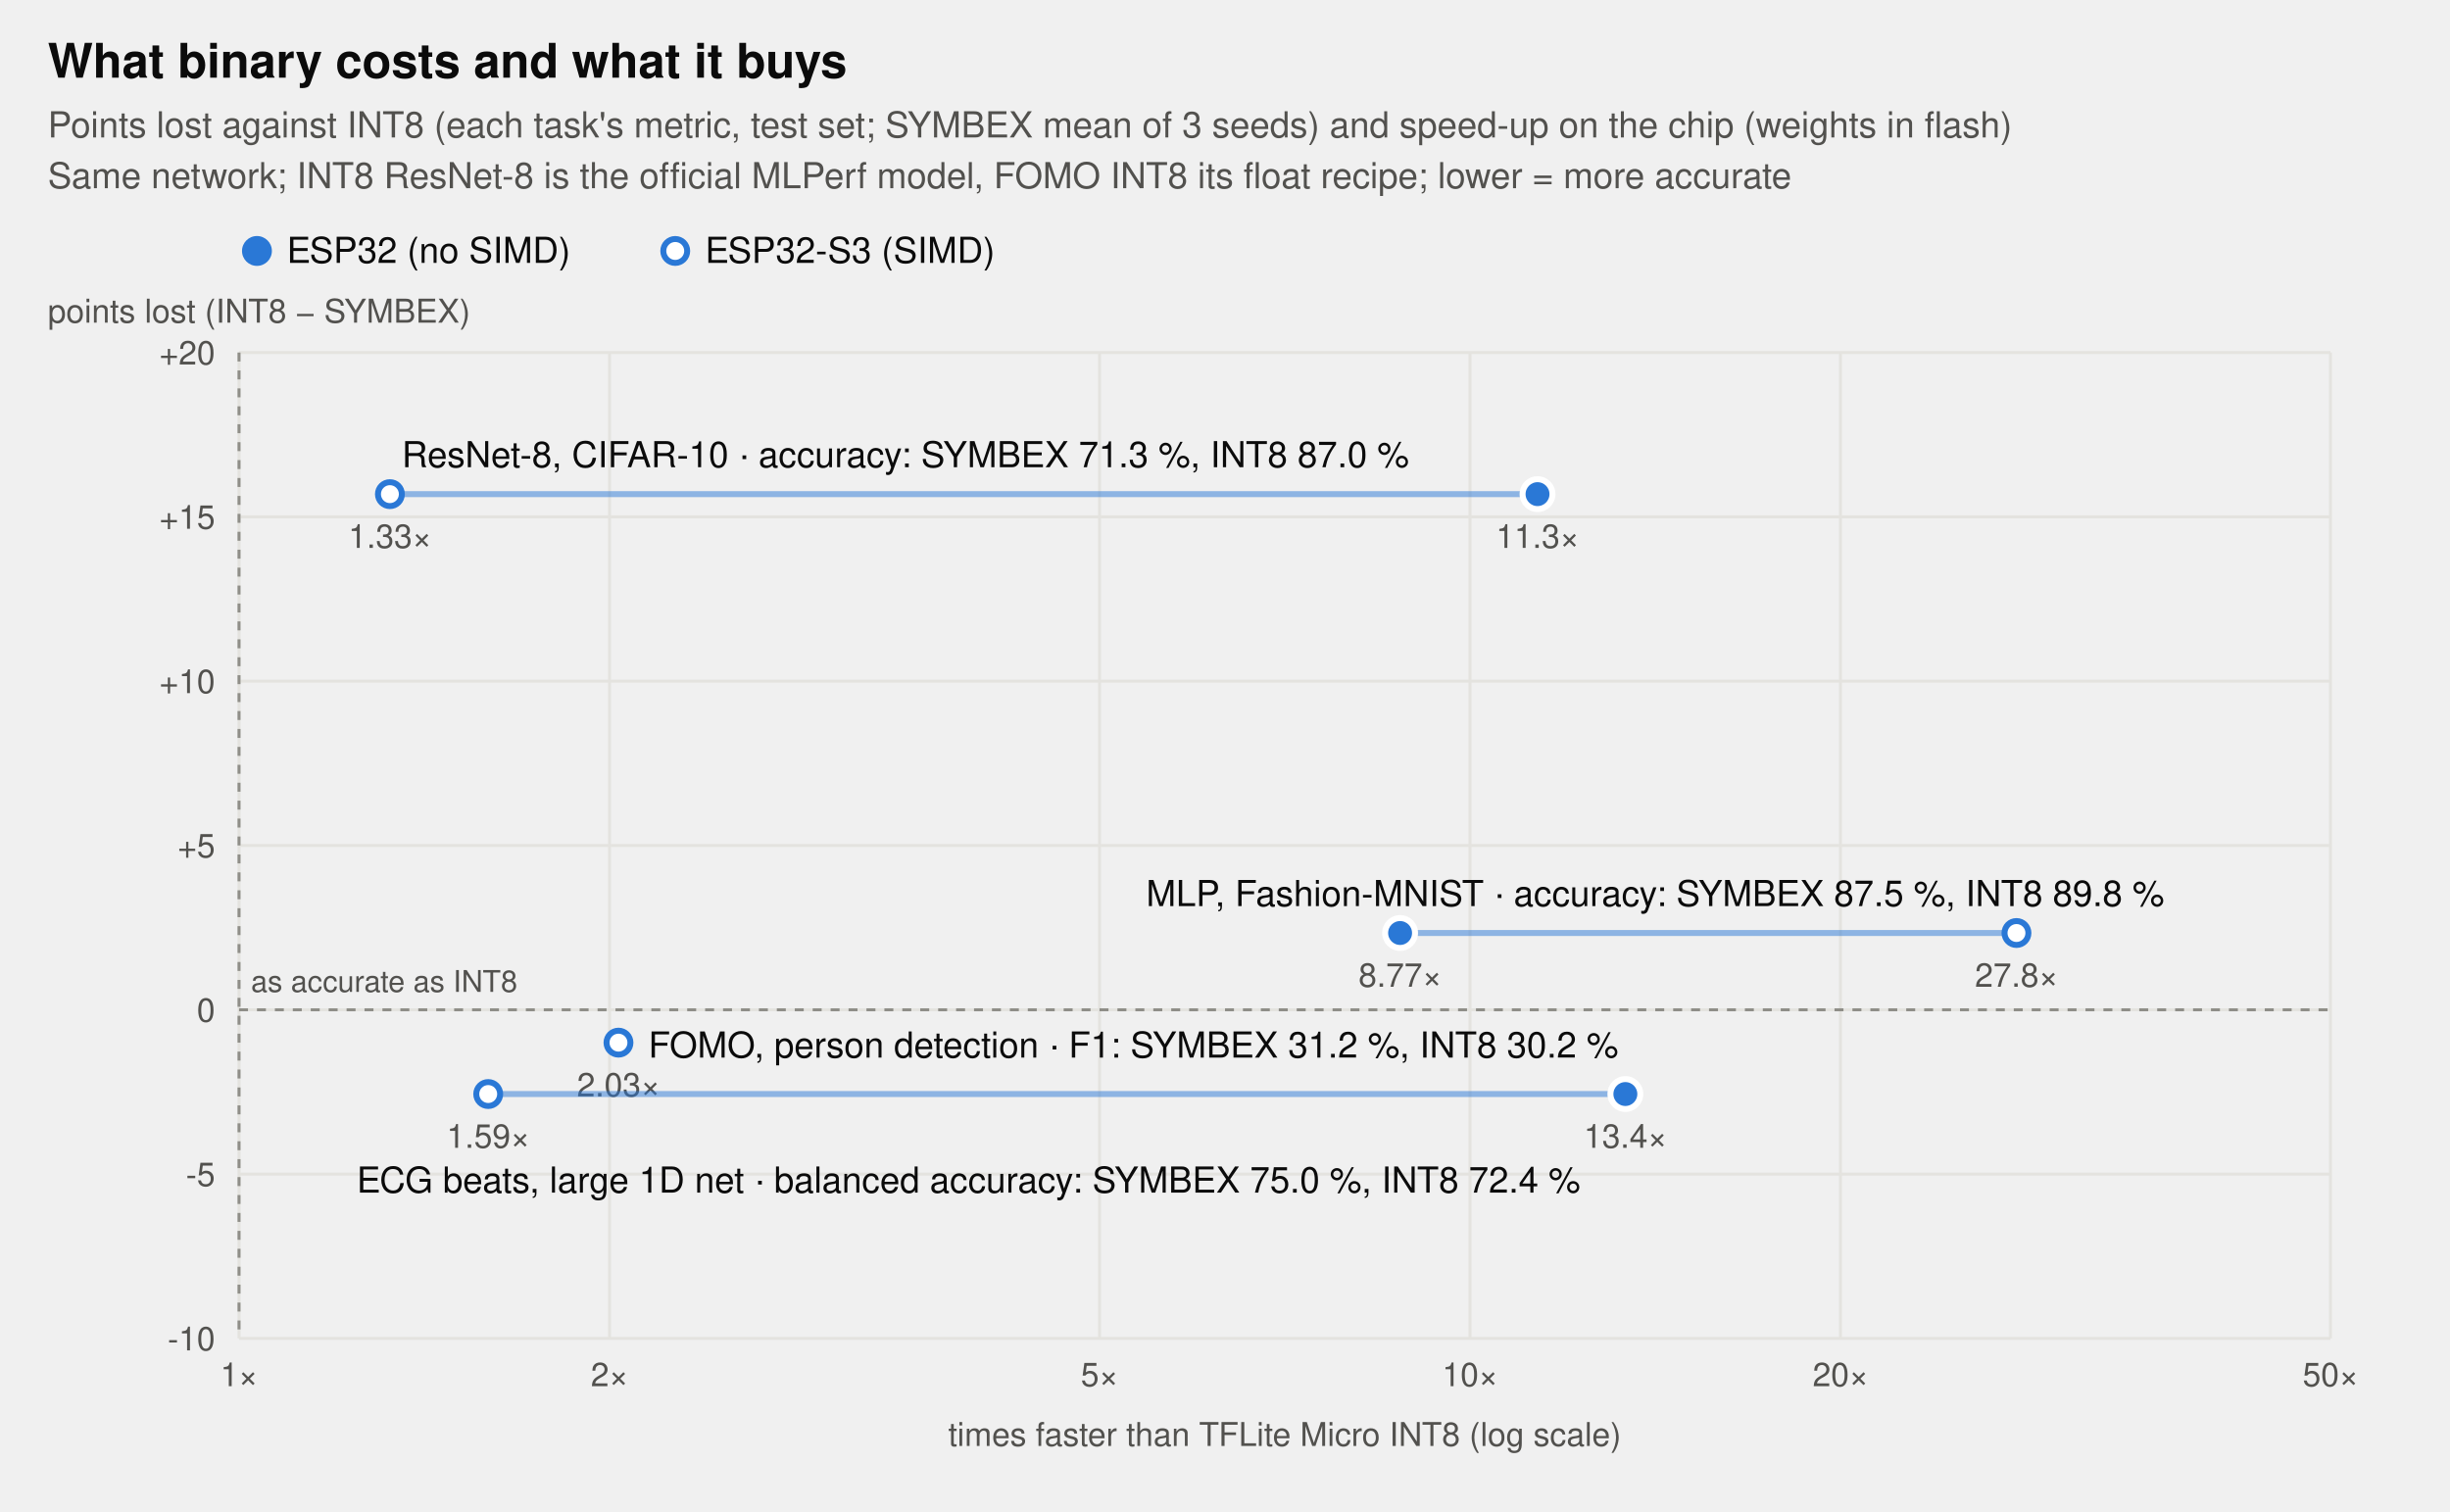
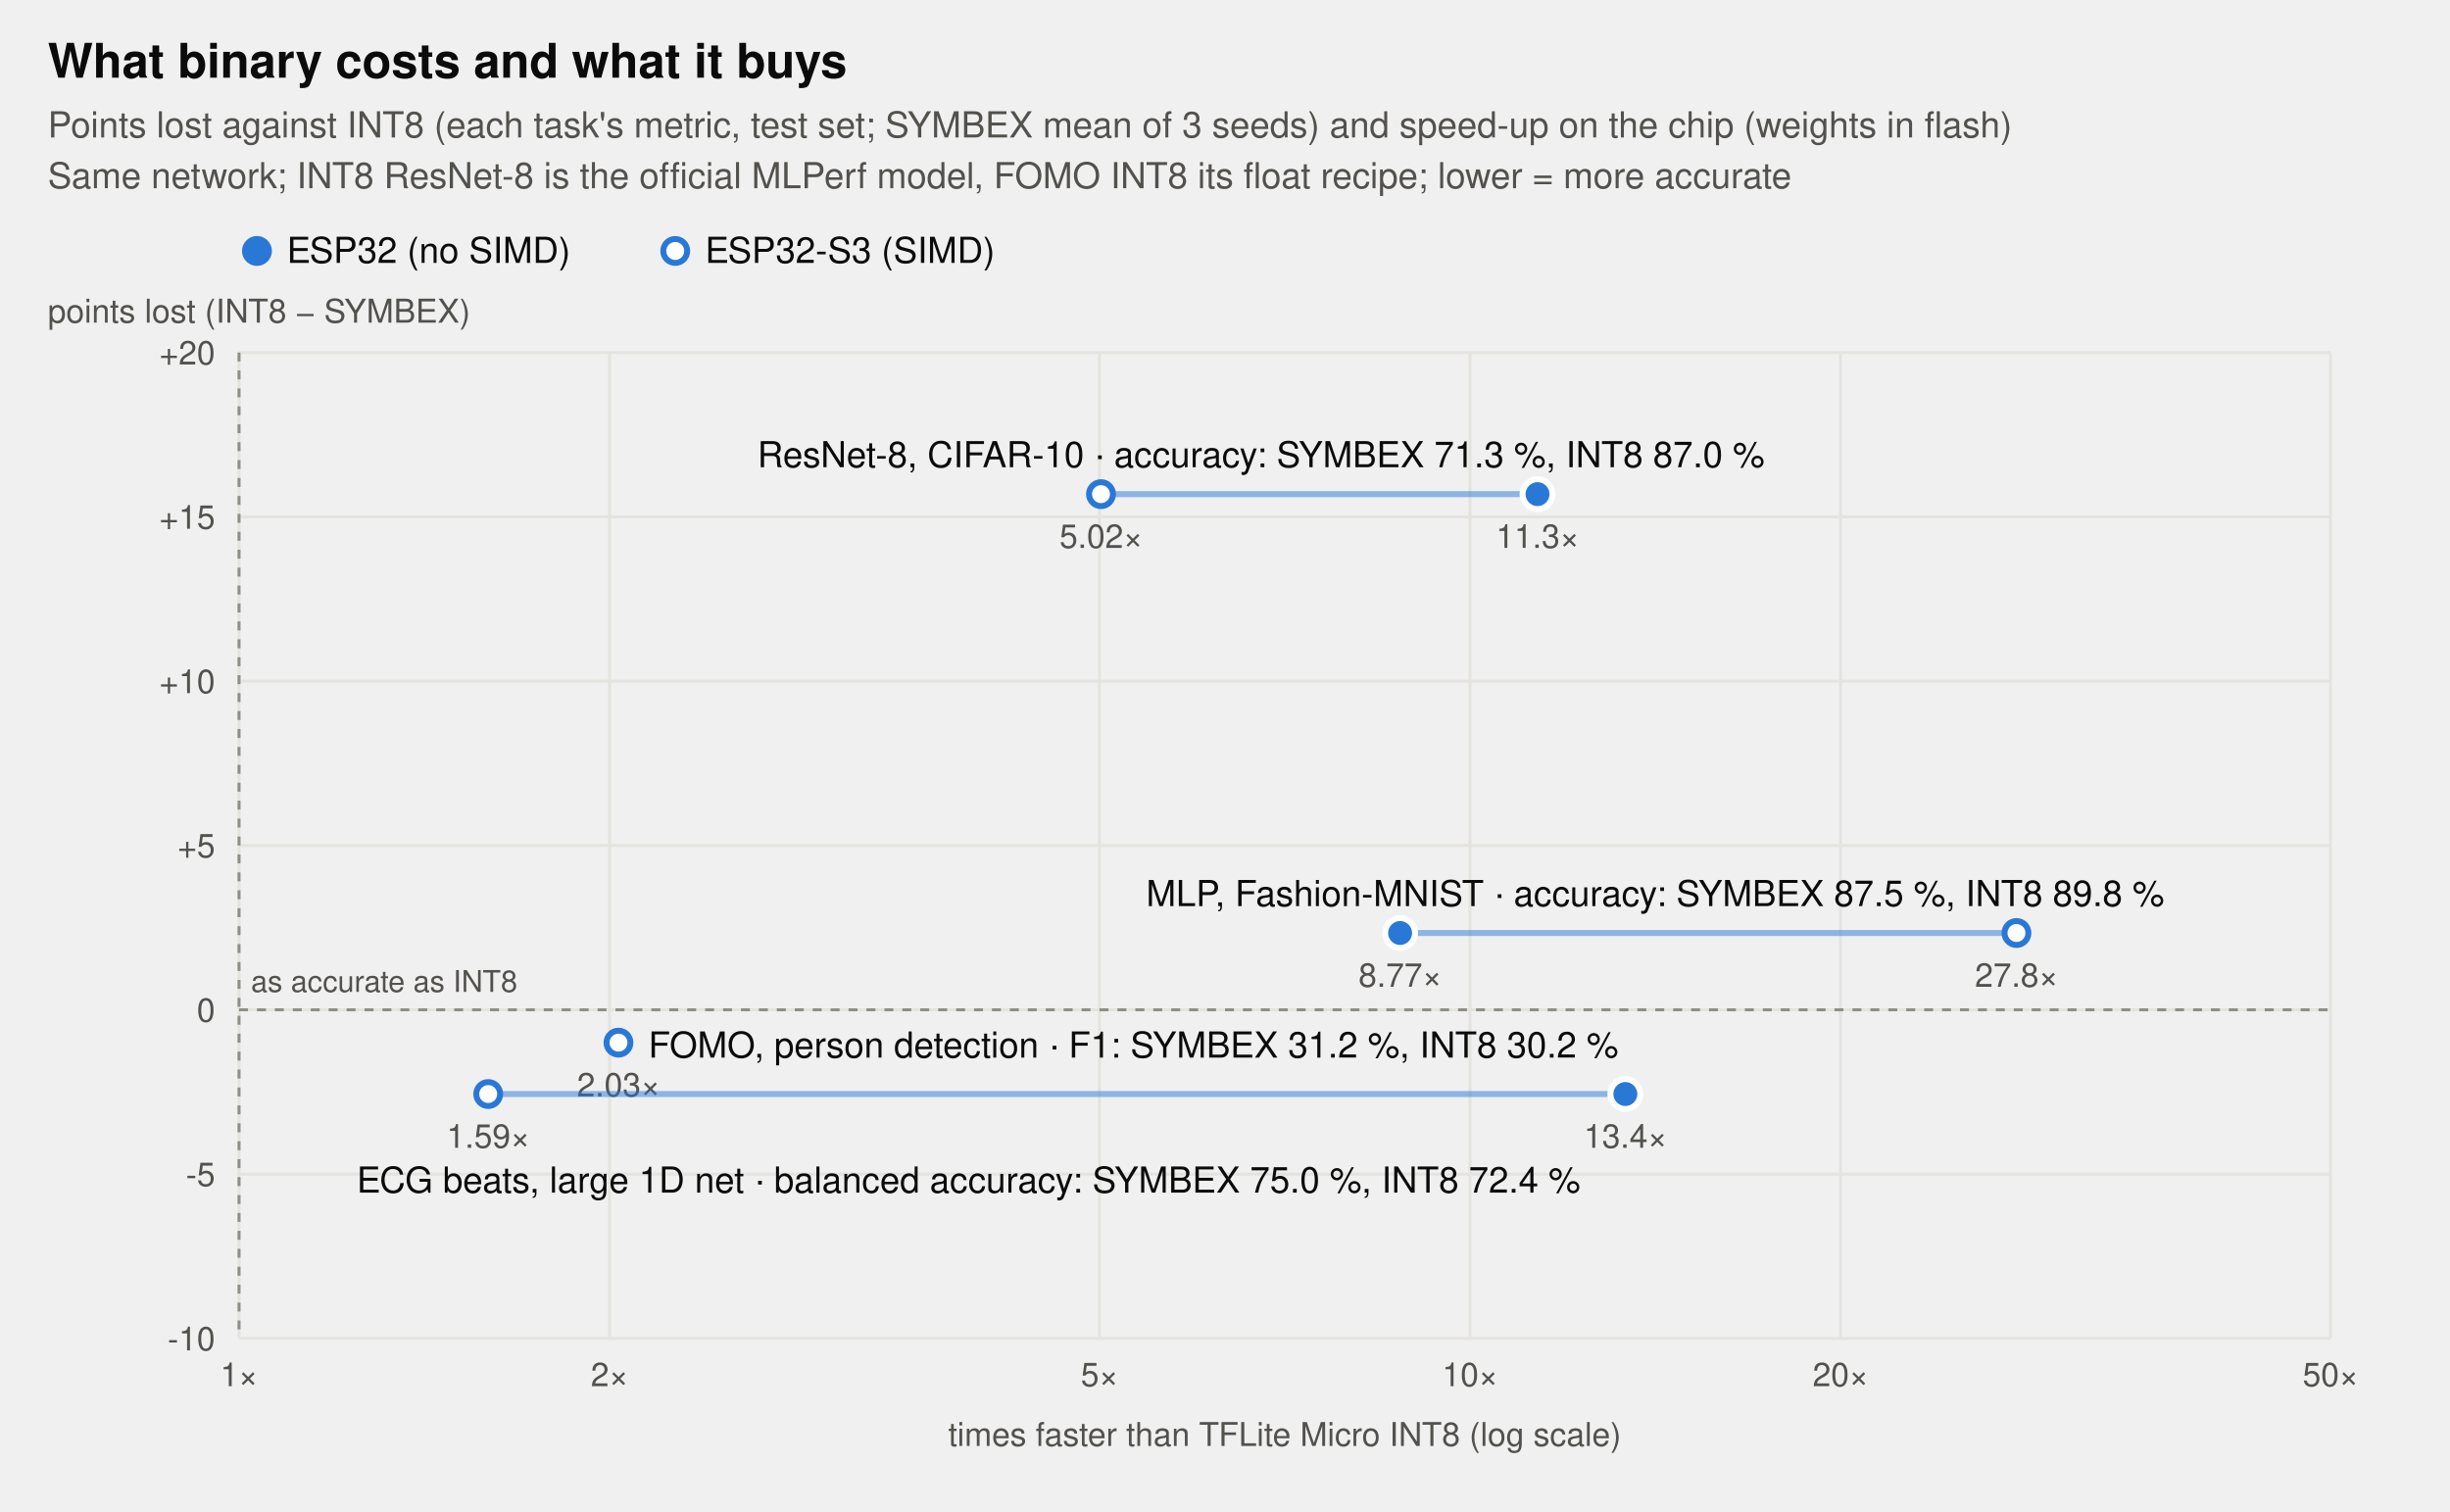
<svg xmlns="http://www.w3.org/2000/svg" width="820" height="506" viewBox="0 0 820 506" font-family="-apple-system, 'Segoe UI', Helvetica, Arial, sans-serif" role="img">
  <text x="16.0" y="26.0" fill="#0b0b0b" font-size="16" text-anchor="start" font-weight="bold">What binary costs and what it buys</text>
  <text x="16.0" y="46.0" fill="#52514e" font-size="12" text-anchor="start" font-weight="normal">Points lost against INT8 (each task's metric, test set; SYMBEX mean of 3 seeds) and speed-up on the chip (weights in flash)</text>
  <text x="16.0" y="63.0" fill="#52514e" font-size="12" text-anchor="start" font-weight="normal">Same network; INT8 ResNet-8 is the official MLPerf model, FOMO INT8 its float recipe; lower = more accurate</text>
  <circle cx="86" cy="84" r="5" fill="#2a78d6" />
  <text x="96.0" y="88.0" fill="#0b0b0b" font-size="12" text-anchor="start" font-weight="normal">ESP32 (no SIMD)</text>
  <circle cx="226" cy="84" r="4" fill="#ffffff" stroke="#2a78d6" stroke-width="2" />
  <text x="236.0" y="88.0" fill="#0b0b0b" font-size="12" text-anchor="start" font-weight="normal">ESP32-S3 (SIMD)</text>
  <line x1="80" y1="448.0" x2="780" y2="448.0" stroke="#e4e3df" />
  <text x="72.0" y="452.0" fill="#52514e" font-size="11" text-anchor="end" font-weight="normal">-10</text>
  <line x1="80" y1="393.0" x2="780" y2="393.0" stroke="#e4e3df" />
  <text x="72.0" y="397.0" fill="#52514e" font-size="11" text-anchor="end" font-weight="normal">-5</text>
  <line x1="80" y1="338.0" x2="780" y2="338.0" stroke="#e4e3df" />
  <text x="72.0" y="342.0" fill="#52514e" font-size="11" text-anchor="end" font-weight="normal">0</text>
  <line x1="80" y1="283.0" x2="780" y2="283.0" stroke="#e4e3df" />
  <text x="72.0" y="287.0" fill="#52514e" font-size="11" text-anchor="end" font-weight="normal">+5</text>
  <line x1="80" y1="228.0" x2="780" y2="228.0" stroke="#e4e3df" />
  <text x="72.0" y="232.0" fill="#52514e" font-size="11" text-anchor="end" font-weight="normal">+10</text>
  <line x1="80" y1="173.0" x2="780" y2="173.0" stroke="#e4e3df" />
  <text x="72.0" y="177.0" fill="#52514e" font-size="11" text-anchor="end" font-weight="normal">+15</text>
  <line x1="80" y1="118.0" x2="780" y2="118.0" stroke="#e4e3df" />
  <text x="72.0" y="122.0" fill="#52514e" font-size="11" text-anchor="end" font-weight="normal">+20</text>
  <line x1="80.0" y1="118" x2="80.0" y2="448" stroke="#e4e3df" />
  <text x="80.0" y="464.0" fill="#52514e" font-size="11" text-anchor="middle" font-weight="normal">1×</text>
  <line x1="204.0" y1="118" x2="204.0" y2="448" stroke="#e4e3df" />
  <text x="204.0" y="464.0" fill="#52514e" font-size="11" text-anchor="middle" font-weight="normal">2×</text>
  <line x1="368.0" y1="118" x2="368.0" y2="448" stroke="#e4e3df" />
  <text x="368.0" y="464.0" fill="#52514e" font-size="11" text-anchor="middle" font-weight="normal">5×</text>
  <line x1="492.0" y1="118" x2="492.0" y2="448" stroke="#e4e3df" />
  <text x="492.0" y="464.0" fill="#52514e" font-size="11" text-anchor="middle" font-weight="normal">10×</text>
  <line x1="616.0" y1="118" x2="616.0" y2="448" stroke="#e4e3df" />
  <text x="616.0" y="464.0" fill="#52514e" font-size="11" text-anchor="middle" font-weight="normal">20×</text>
  <line x1="780.0" y1="118" x2="780.0" y2="448" stroke="#e4e3df" />
  <text x="780.0" y="464.0" fill="#52514e" font-size="11" text-anchor="middle" font-weight="normal">50×</text>
  <text x="430.0" y="484.0" fill="#52514e" font-size="11" text-anchor="middle" font-weight="normal">times faster than TFLite Micro INT8 (log scale)</text>
  <text x="16.0" y="108.0" fill="#52514e" font-size="11" text-anchor="start" font-weight="normal">points lost (INT8 − SYMBEX)</text>
  <line x1="80" y1="338.0" x2="780" y2="338.0" stroke="#8f8e88" stroke-dasharray="3 3" />
  <text x="84.0" y="332.0" fill="#52514e" font-size="10" text-anchor="start" font-weight="normal">as accurate as INT8</text>
  <line x1="80.0" y1="118" x2="80.0" y2="448" stroke="#8f8e88" stroke-dasharray="3 3" />
-   <line x1="130.5" y1="165.4" x2="514.6" y2="165.4" stroke="#2a78d6" stroke-width="2" stroke-opacity="0.5" />
-   <circle cx="130.5" cy="165.4" r="4" fill="#ffffff" stroke="#2a78d6" stroke-width="2" />
-   <text x="130.5" y="183.4" fill="#52514e" font-size="11" text-anchor="middle" font-weight="normal">1.33×</text>
+   <line x1="368.5" y1="165.4" x2="514.6" y2="165.4" stroke="#2a78d6" stroke-width="2" stroke-opacity="0.5" />
+   <circle cx="368.5" cy="165.4" r="4" fill="#ffffff" stroke="#2a78d6" stroke-width="2" />
+   <text x="368.5" y="183.4" fill="#52514e" font-size="11" text-anchor="middle" font-weight="normal">5.02×</text>
  <circle cx="514.6" cy="165.4" r="5" fill="#2a78d6" stroke="#ffffff" stroke-width="2" />
  <text x="514.6" y="183.4" fill="#52514e" font-size="11" text-anchor="middle" font-weight="normal">11.3×</text>
-   <text x="134.5" y="156.4" fill="#0b0b0b" font-size="12" text-anchor="start" font-weight="normal">ResNet-8, CIFAR-10 · accuracy: SYMBEX 71.3 %, INT8 87.0 %</text>
+   <text x="253.5" y="156.4" fill="#0b0b0b" font-size="12" text-anchor="start" font-weight="normal">ResNet-8, CIFAR-10 · accuracy: SYMBEX 71.3 %, INT8 87.0 %</text>
  <line x1="468.6" y1="312.3" x2="674.9" y2="312.3" stroke="#2a78d6" stroke-width="2" stroke-opacity="0.5" />
  <circle cx="468.6" cy="312.3" r="5" fill="#2a78d6" stroke="#ffffff" stroke-width="2" />
  <text x="468.6" y="330.3" fill="#52514e" font-size="11" text-anchor="middle" font-weight="normal">8.77×</text>
  <circle cx="674.9" cy="312.3" r="4" fill="#ffffff" stroke="#2a78d6" stroke-width="2" />
  <text x="674.9" y="330.3" fill="#52514e" font-size="11" text-anchor="middle" font-weight="normal">27.8×</text>
  <text x="383.6" y="303.3" fill="#0b0b0b" font-size="12" text-anchor="start" font-weight="normal">MLP, Fashion-MNIST · accuracy: SYMBEX 87.5 %, INT8 89.8 %</text>
  <circle cx="207.0" cy="349.0" r="4" fill="#ffffff" stroke="#2a78d6" stroke-width="2" />
  <text x="207.0" y="367.0" fill="#52514e" font-size="11" text-anchor="middle" font-weight="normal">2.03×</text>
  <text x="217.0" y="354.0" fill="#0b0b0b" font-size="12" text-anchor="start" font-weight="normal">FOMO, person detection · F1: SYMBEX 31.2 %, INT8 30.2 %</text>
  <line x1="163.4" y1="366.2" x2="544.0" y2="366.2" stroke="#2a78d6" stroke-width="2" stroke-opacity="0.5" />
  <circle cx="163.4" cy="366.2" r="4" fill="#ffffff" stroke="#2a78d6" stroke-width="2" />
  <text x="163.4" y="384.2" fill="#52514e" font-size="11" text-anchor="middle" font-weight="normal">1.59×</text>
  <circle cx="544.0" cy="366.2" r="5" fill="#2a78d6" stroke="#ffffff" stroke-width="2" />
  <text x="544.0" y="384.2" fill="#52514e" font-size="11" text-anchor="middle" font-weight="normal">13.4×</text>
  <text x="119.4" y="399.2" fill="#0b0b0b" font-size="12" text-anchor="start" font-weight="normal">ECG beats, large 1D net · balanced accuracy: SYMBEX 75.0 %, INT8 72.4 %</text>
</svg>
